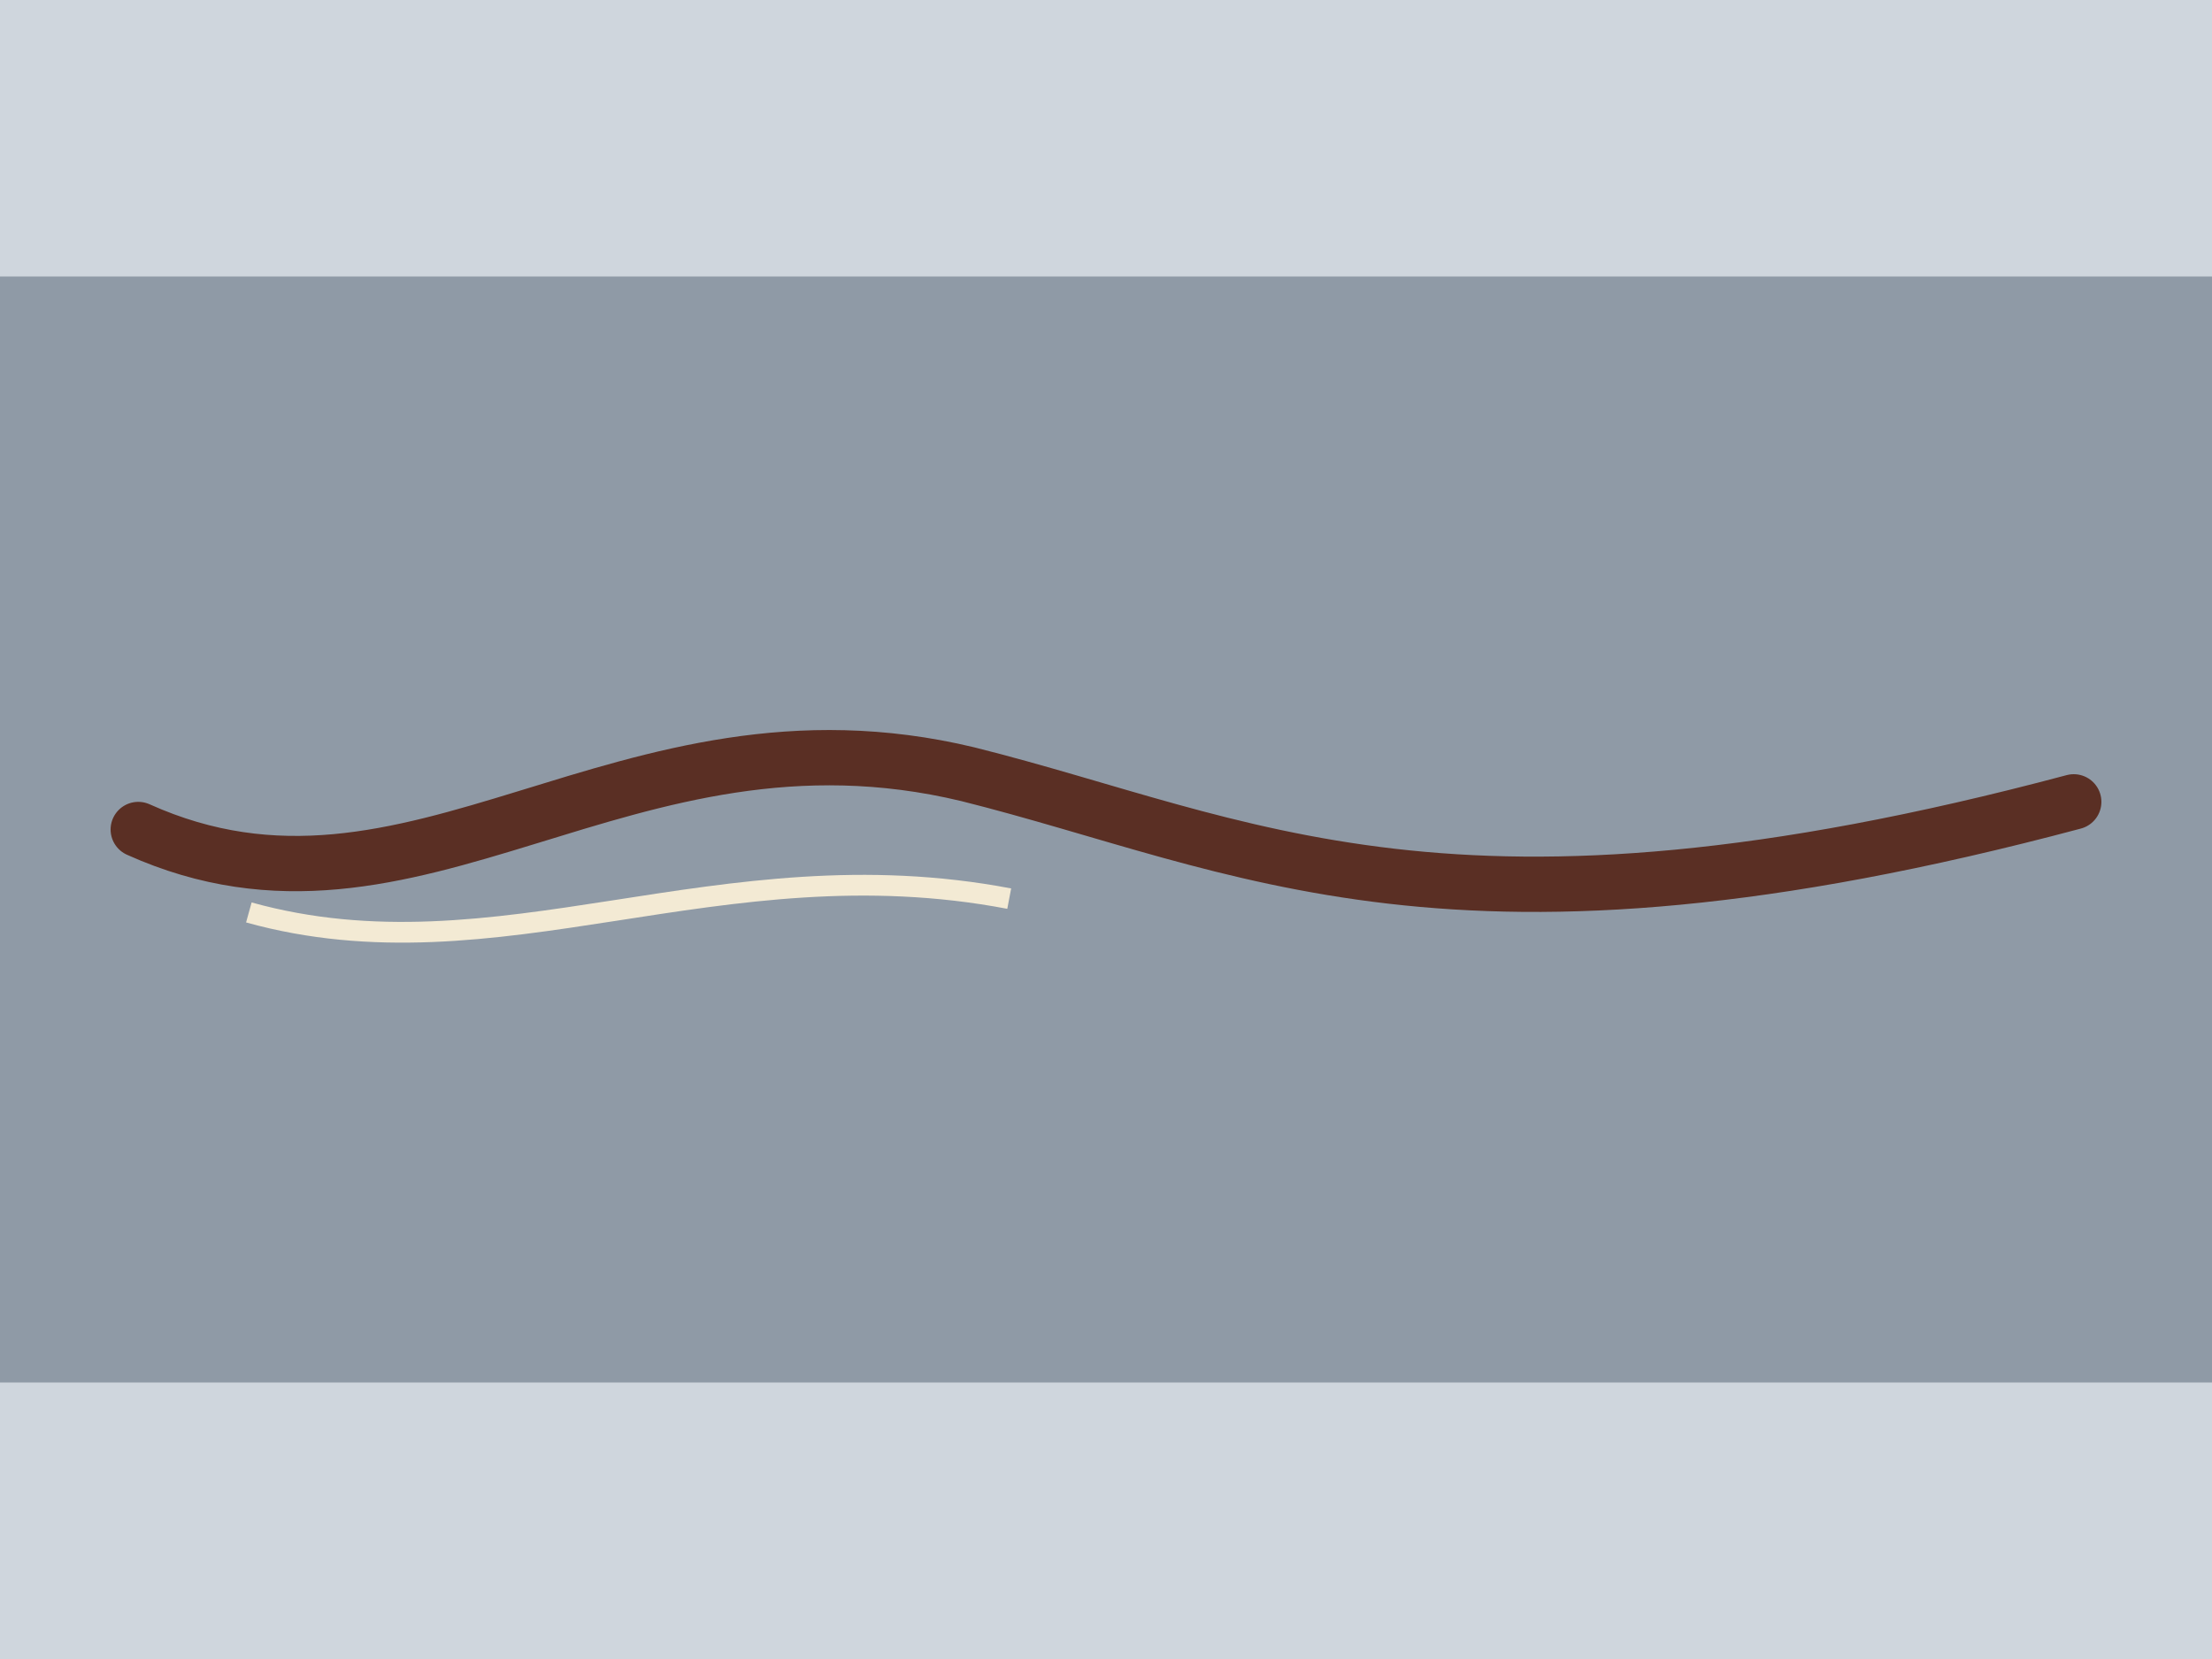
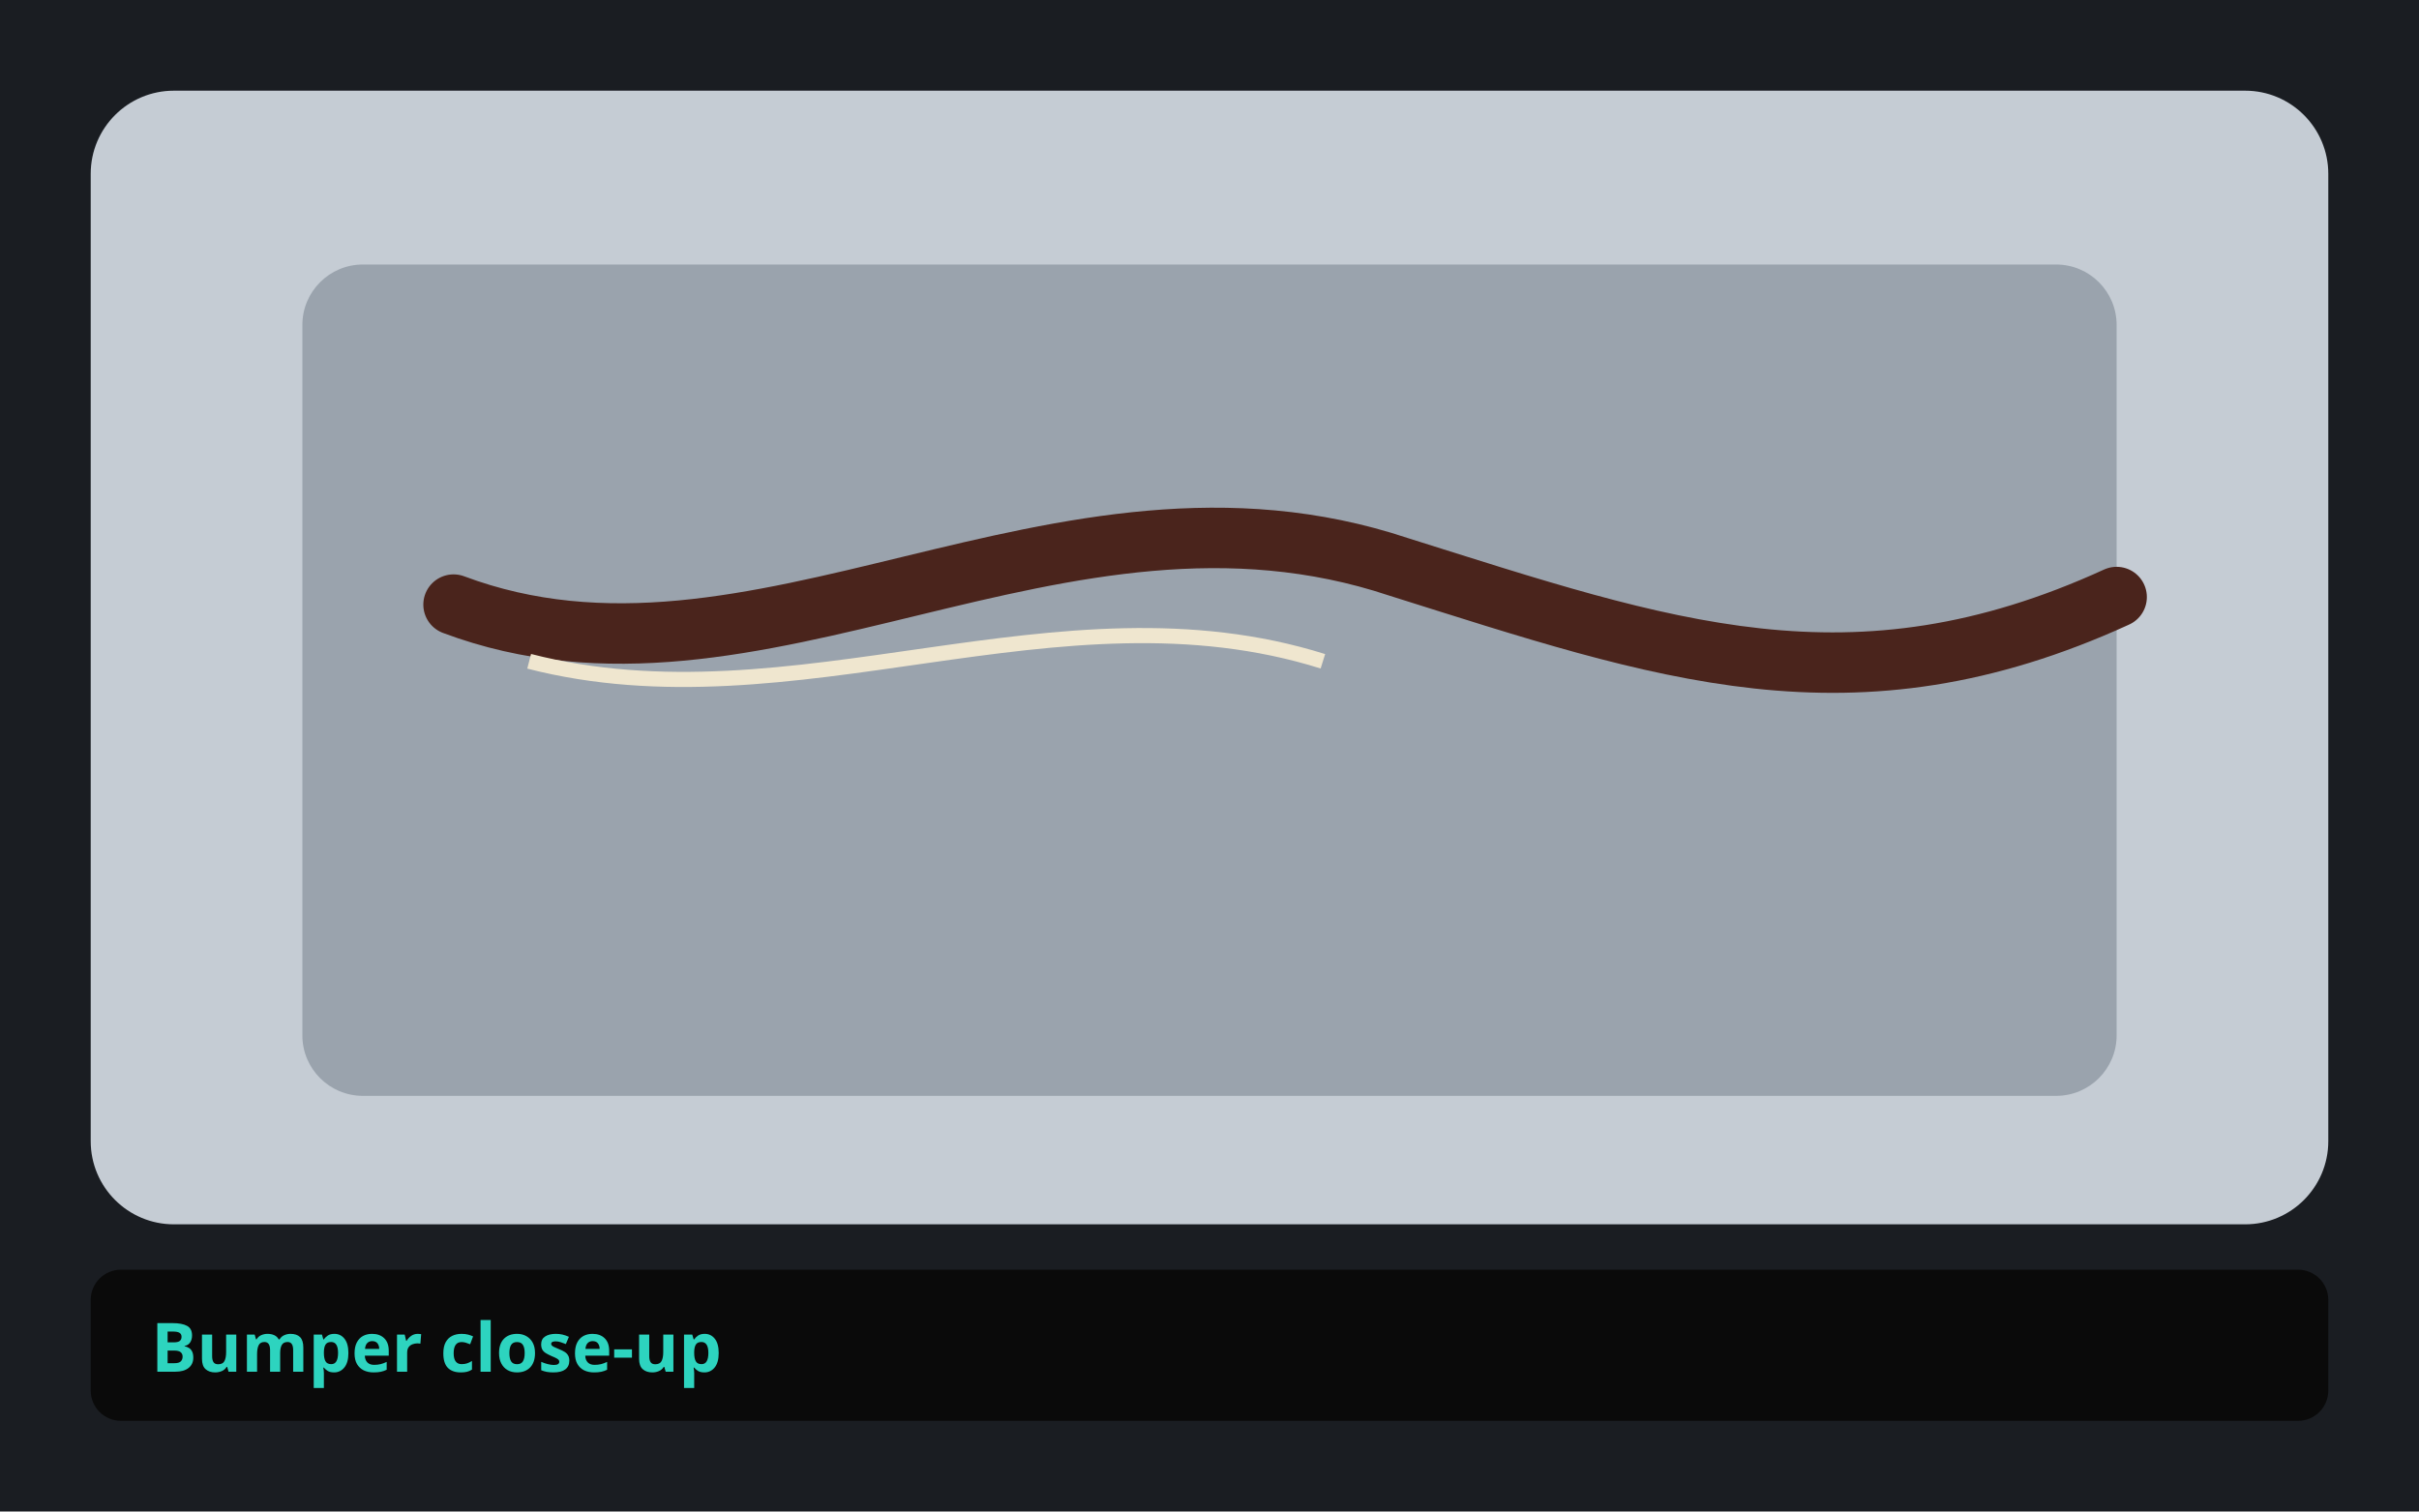
- <svg xmlns="http://www.w3.org/2000/svg" width="320" height="240" viewBox="0 0 320 240">
-   <rect width="320" height="240" fill="#cfd6dd" />
-   <rect x="0" y="40" width="320" height="160" fill="#8f9aa6" />
-   <path d="M20 120c40 18 70-20 120-8 40 10 70 28 160 4" fill="none" stroke="#5a2f24" stroke-width="8" stroke-linecap="round" />
-   <path d="M36 132c36 10 68-10 110-2" fill="none" stroke="#f3ead4" stroke-width="3" />
+ <svg xmlns="http://www.w3.org/2000/svg" width="640" height="400" viewBox="0 0 640 400">
+   <rect width="640" height="400" fill="#1a1d22" />
+   <rect x="24" y="24" width="592" height="300" rx="22" fill="#c5ccd4" />
+   <rect x="80" y="70" width="480" height="220" rx="16" fill="#9aa3ad" />
+   <path d="M120 160c80 30 160-40 250-10 70 22 120 40 190 8" fill="none" stroke="#4a241c" stroke-width="16" stroke-linecap="round" />
+   <path d="M140 175c70 18 140-22 210 0" fill="none" stroke="#efe6cf" stroke-width="4" />
+   <rect x="24" y="336" width="592" height="40" rx="8" fill="#0a0a0a" />
+   <text x="40" y="363" fill="#2dd4bf" font-family="ui-sans-serif,system-ui,sans-serif" font-size="18" font-weight="700">Bumper close-up</text>
</svg>
